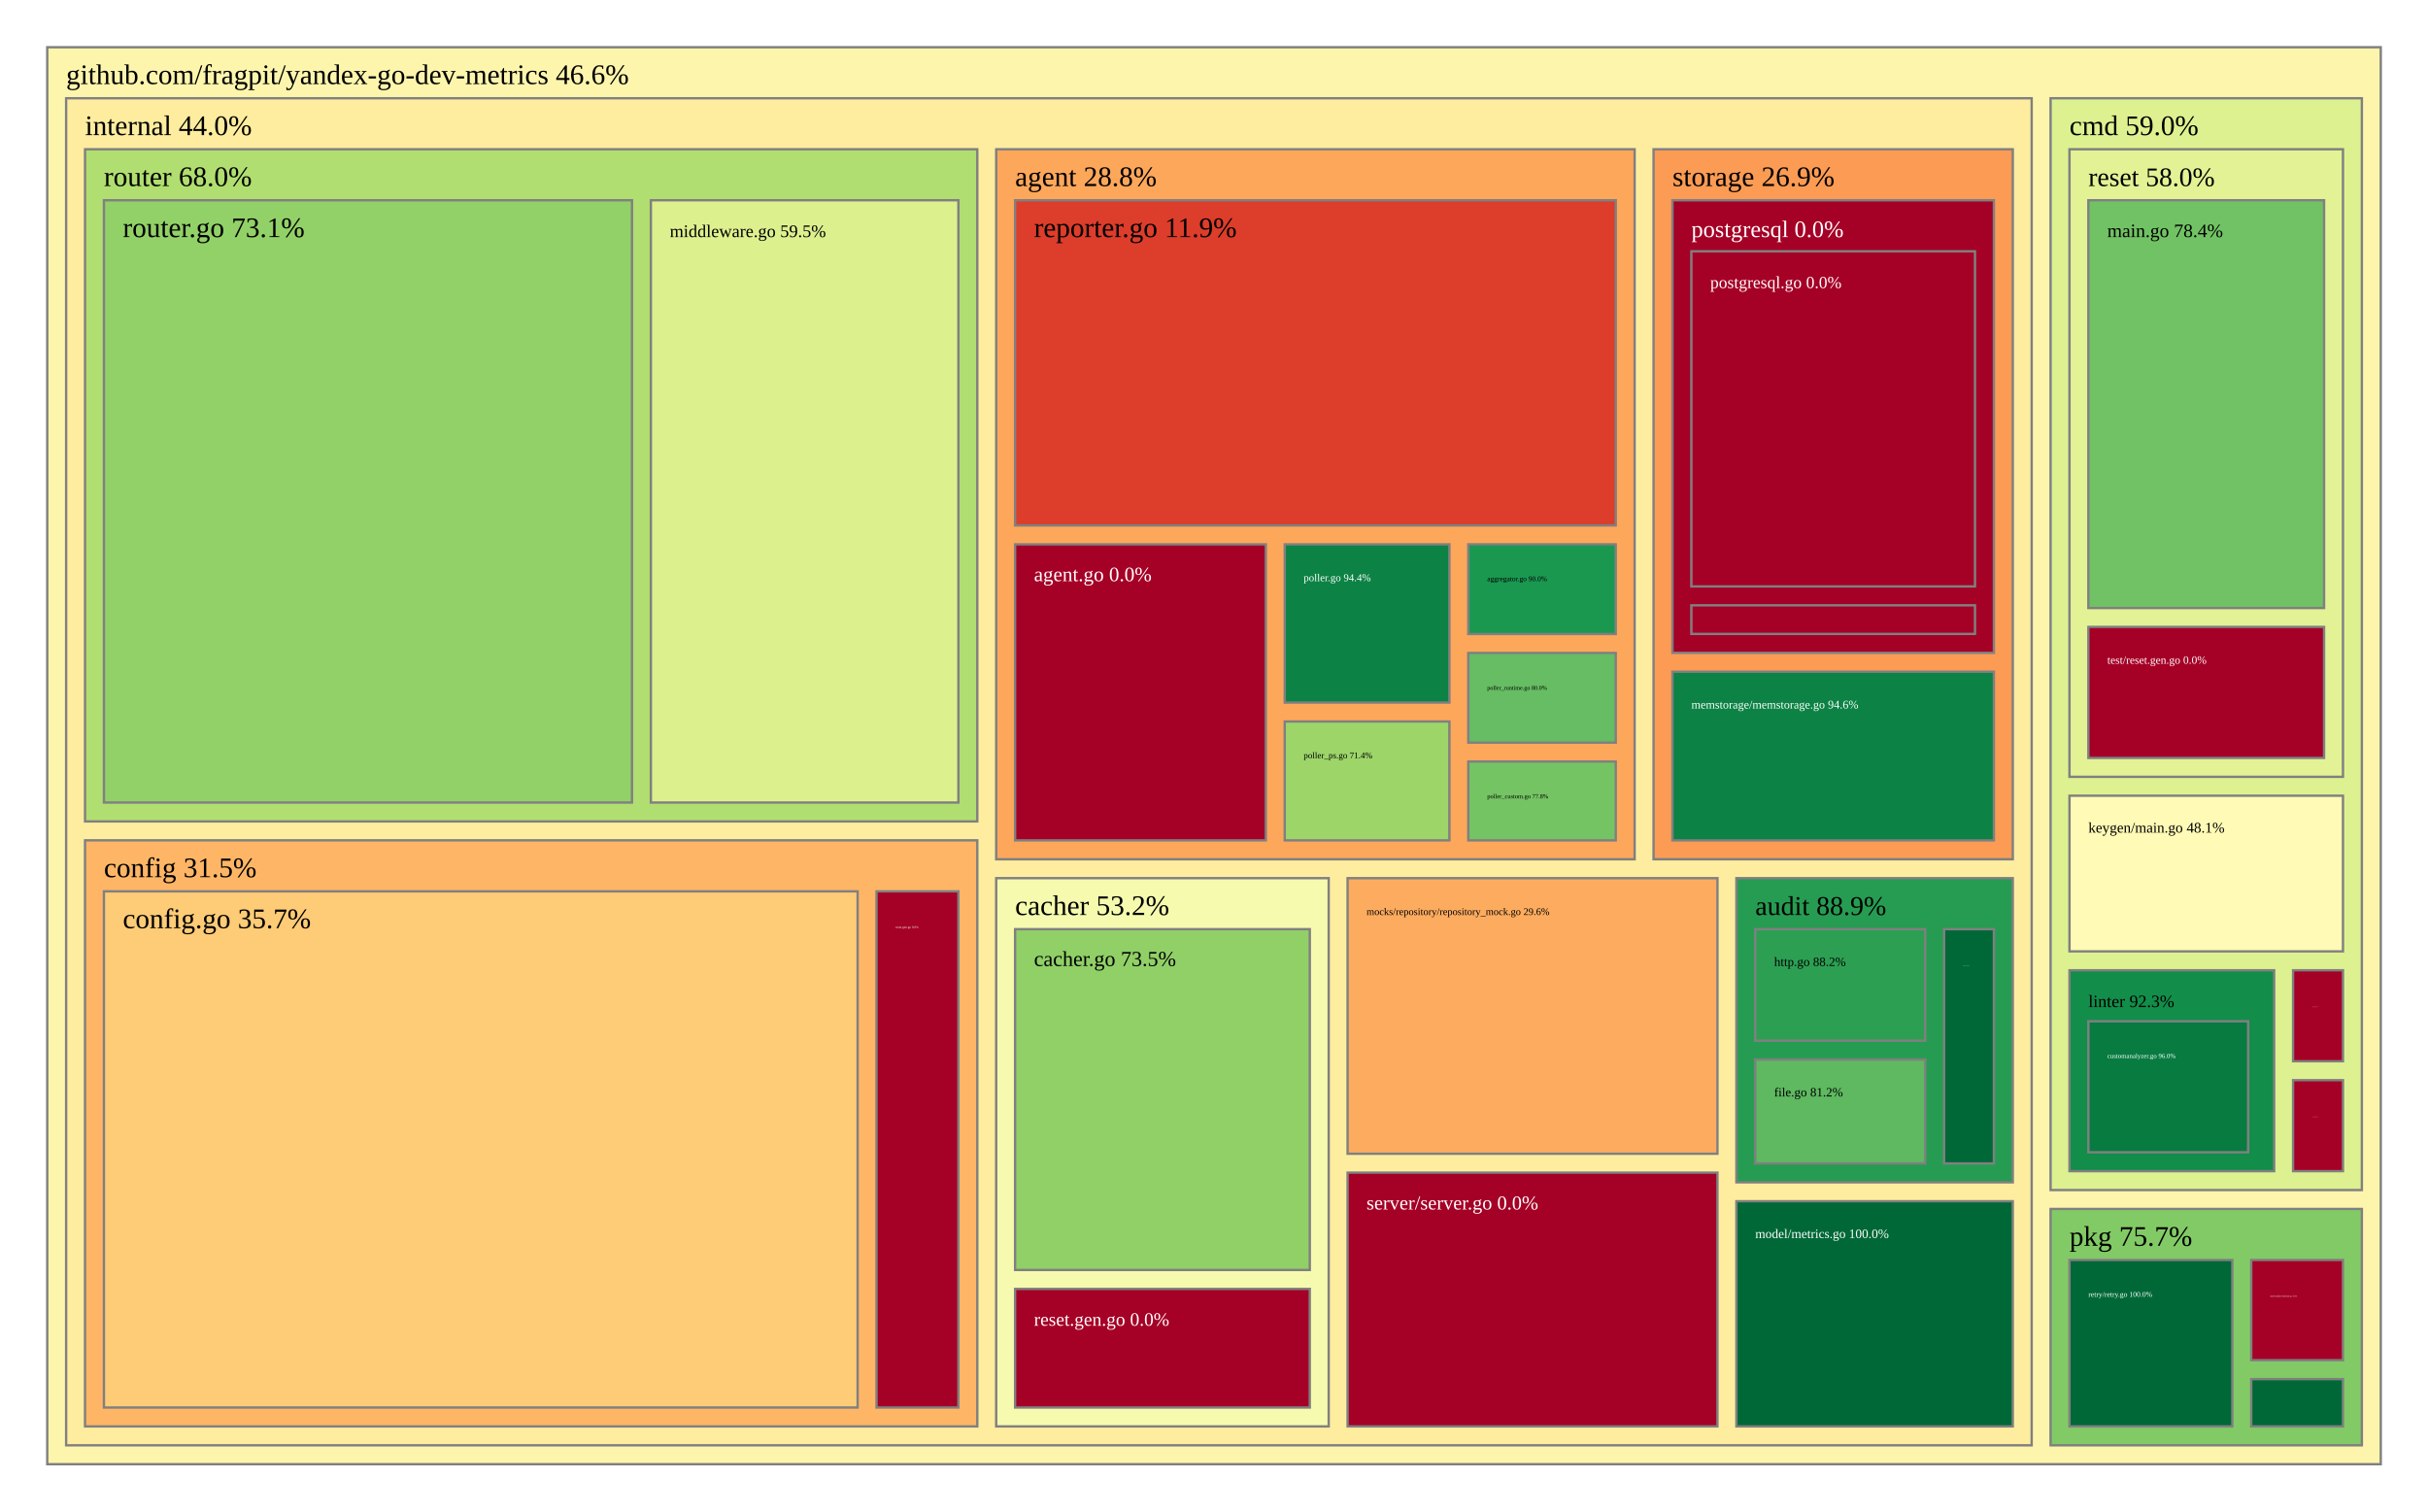
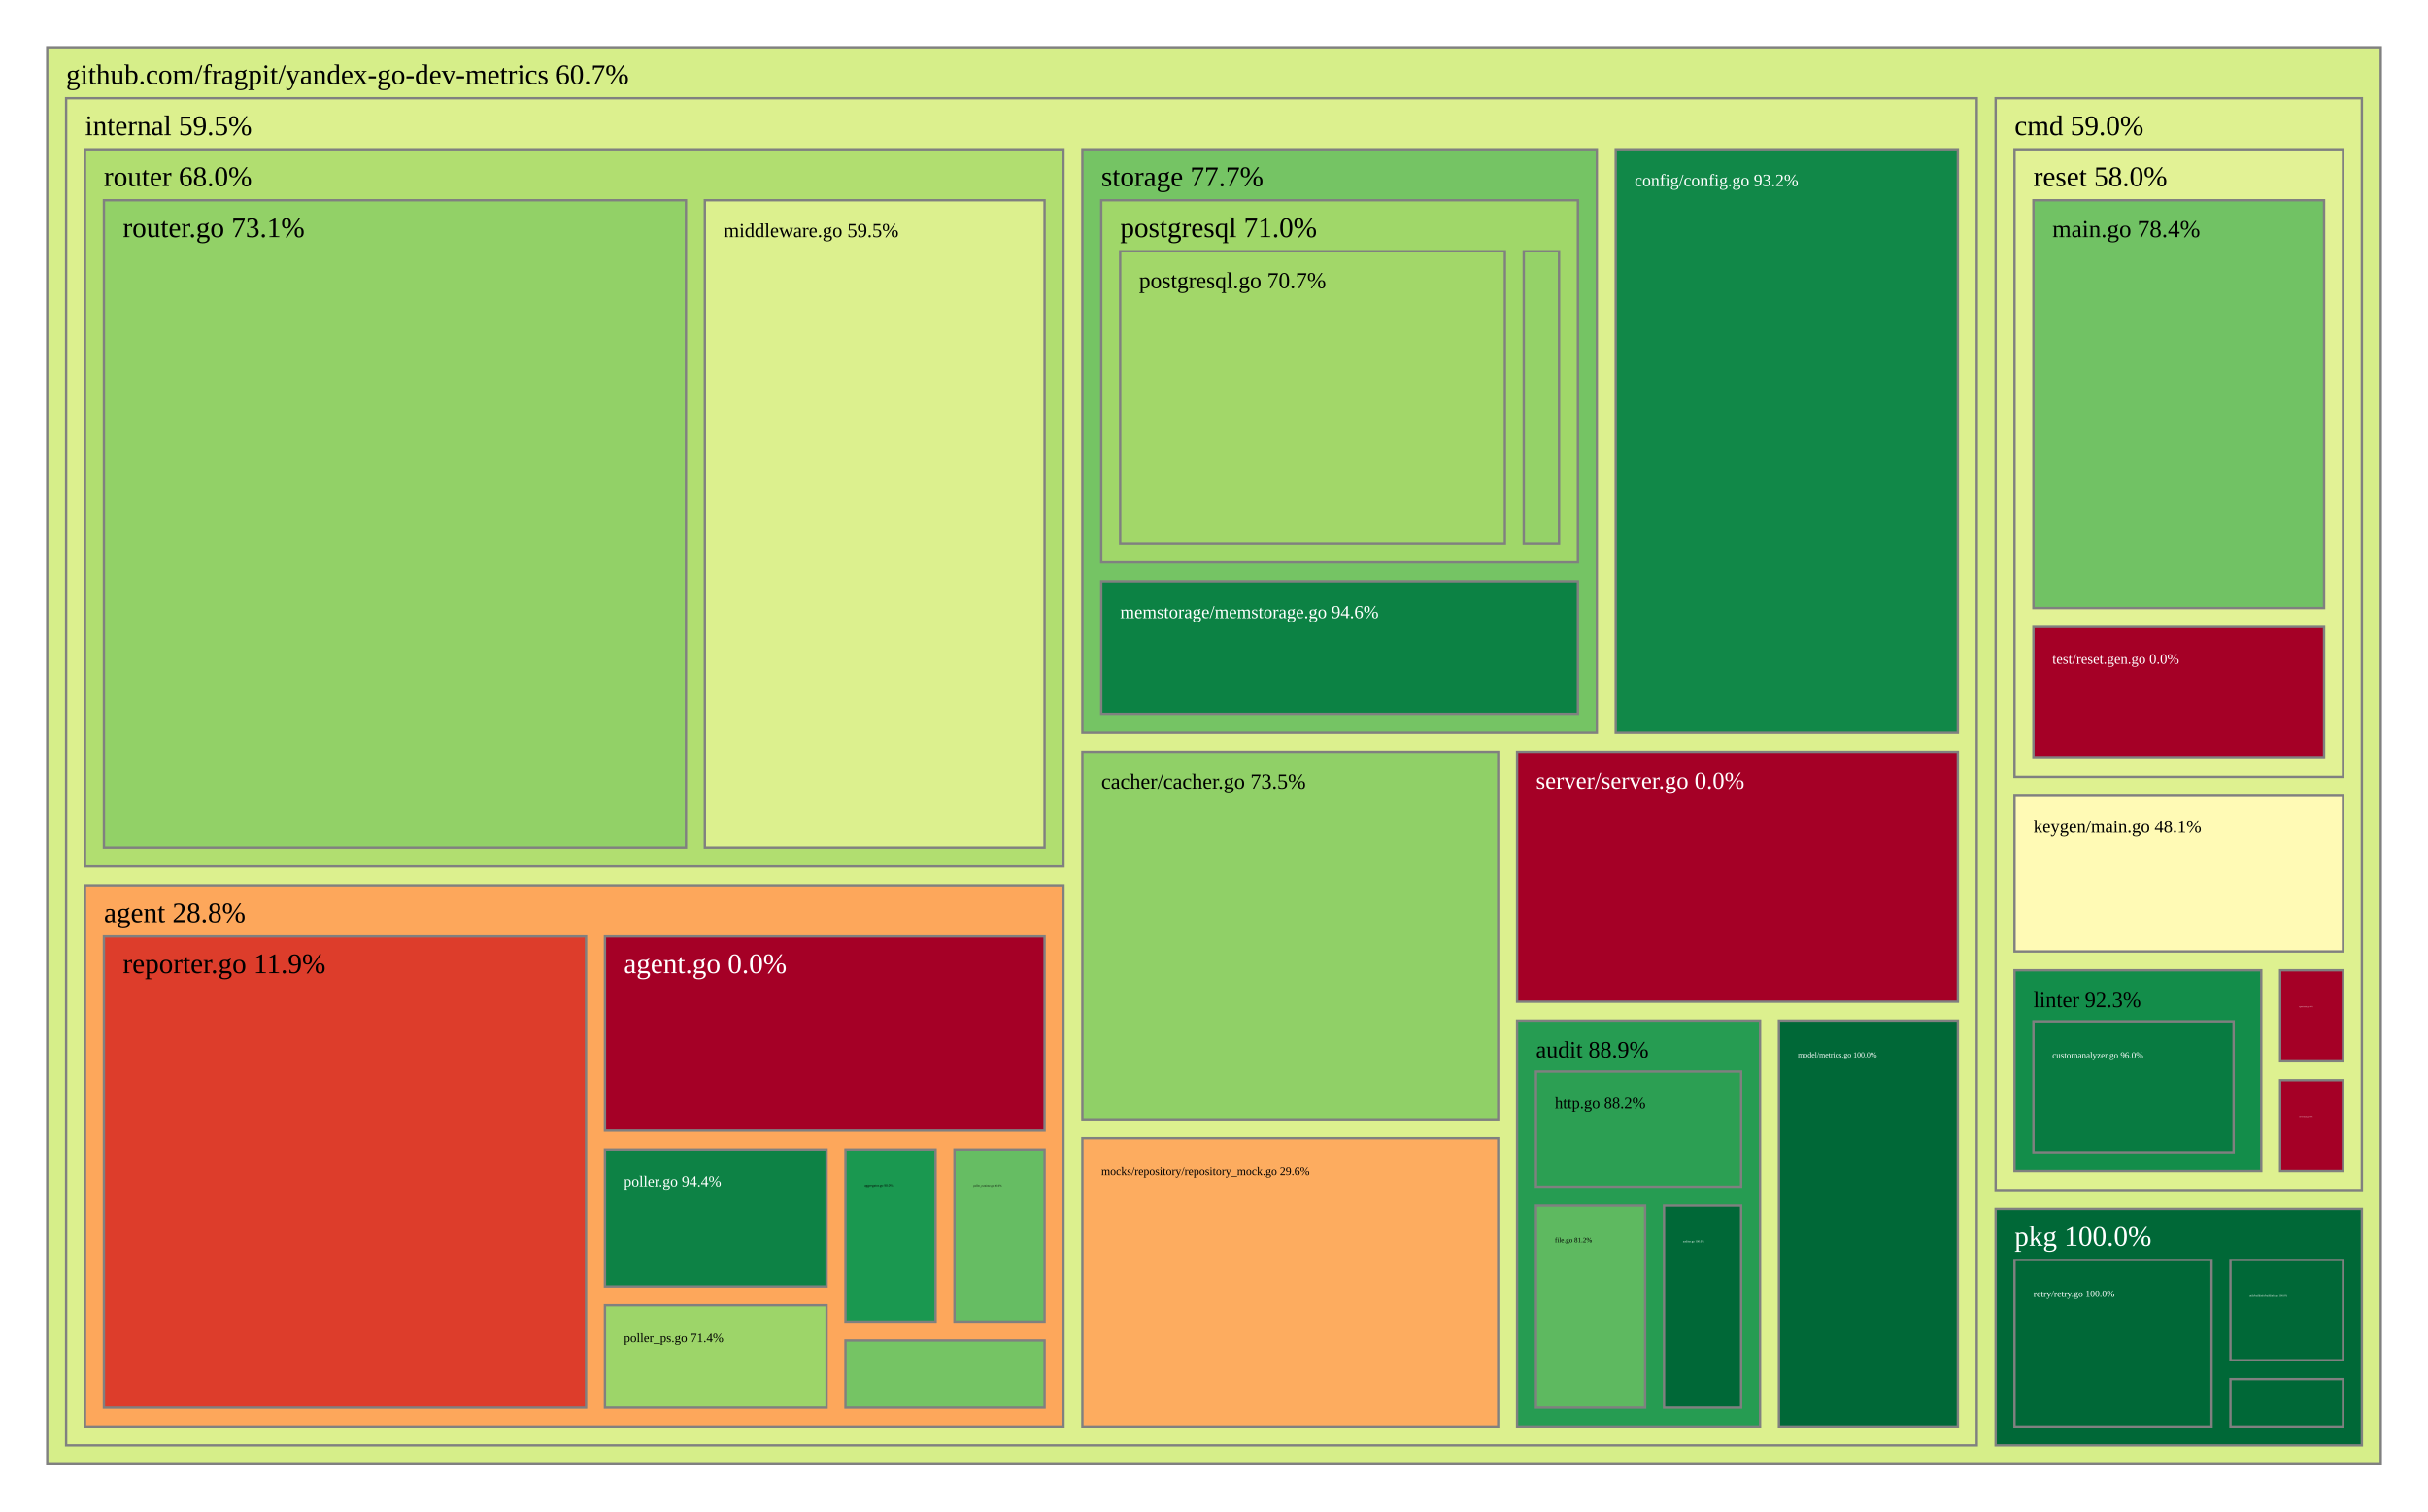
<svg xmlns="http://www.w3.org/2000/svg" viewBox="0 0 1028 640" style="background: white none repeat scroll 0% 0%;">
  <g>
-     <rect x="20" y="20" width="988" height="600" style="fill: rgb(254, 245, 173);opacity:1;fill-opacity:1.00;stroke:rgb(128,128,128);stroke-width:1px;stroke-opacity:1.00;" />
-     <text data-notex="1" text-anchor="start" transform="translate(28,35.6) scale(1)" style="font-family: Open Sans, verdana, arial, sans-serif !important; font-size: 12px; fill: rgb(0, 0, 0); fill-opacity: 1.00; white-space: pre;" data-math="N">github.com/fragpit/yandex-go-dev-metrics 46.6%</text>
+     <rect x="20" y="20" width="988" height="600" style="fill: rgb(214, 238, 137);opacity:1;fill-opacity:1.00;stroke:rgb(128,128,128);stroke-width:1px;stroke-opacity:1.00;" />
+     <text data-notex="1" text-anchor="start" transform="translate(28,35.6) scale(1)" style="font-family: Open Sans, verdana, arial, sans-serif !important; font-size: 12px; fill: rgb(0, 0, 0); fill-opacity: 1.00; white-space: pre;" data-math="N">github.com/fragpit/yandex-go-dev-metrics 60.7%</text>
  </g>
  <g>
-     <rect x="868.202" y="41.6" width="131.798" height="462.315" style="fill: rgb(222, 241, 144);opacity:1;fill-opacity:1.00;stroke:rgb(128,128,128);stroke-width:1px;stroke-opacity:1.00;" />
-     <text data-notex="1" text-anchor="start" transform="translate(876.2017,57.2) scale(1)" style="font-family: Open Sans, verdana, arial, sans-serif !important; font-size: 12px; fill: rgb(0, 0, 0); fill-opacity: 1.00; white-space: pre;" data-math="N">cmd 59.0%</text>
+     <rect x="844.941" y="41.6" width="155.059" height="462.315" style="fill: rgb(222, 241, 144);opacity:1;fill-opacity:1.00;stroke:rgb(128,128,128);stroke-width:1px;stroke-opacity:1.00;" />
+     <text data-notex="1" text-anchor="start" transform="translate(852.9412,57.2) scale(1)" style="font-family: Open Sans, verdana, arial, sans-serif !important; font-size: 12px; fill: rgb(0, 0, 0); fill-opacity: 1.00; white-space: pre;" data-math="N">cmd 59.0%</text>
  </g>
  <g>
-     <rect x="28" y="41.6" width="832.202" height="570.4" style="fill: rgb(254, 237, 159);opacity:1;fill-opacity:1.00;stroke:rgb(128,128,128);stroke-width:1px;stroke-opacity:1.00;" />
-     <text data-notex="1" text-anchor="start" transform="translate(36,57.2) scale(1)" style="font-family: Open Sans, verdana, arial, sans-serif !important; font-size: 12px; fill: rgb(0, 0, 0); fill-opacity: 1.00; white-space: pre;" data-math="N">internal 44.0%</text>
+     <rect x="28" y="41.6" width="808.941" height="570.4" style="fill: rgb(220, 240, 142);opacity:1;fill-opacity:1.00;stroke:rgb(128,128,128);stroke-width:1px;stroke-opacity:1.00;" />
+     <text data-notex="1" text-anchor="start" transform="translate(36,57.2) scale(1)" style="font-family: Open Sans, verdana, arial, sans-serif !important; font-size: 12px; fill: rgb(0, 0, 0); fill-opacity: 1.00; white-space: pre;" data-math="N">internal 59.5%</text>
  </g>
  <g>
-     <rect x="868.202" y="511.915" width="131.798" height="100.085" style="fill: rgb(130, 202, 101);opacity:1;fill-opacity:1.00;stroke:rgb(128,128,128);stroke-width:1px;stroke-opacity:1.00;" />
-     <text data-notex="1" text-anchor="start" transform="translate(876.2017,527.5152) scale(1)" style="font-family: Open Sans, verdana, arial, sans-serif !important; font-size: 12px; fill: rgb(0, 0, 0); fill-opacity: 1.00; white-space: pre;" data-math="N">pkg 75.7%</text>
+     <rect x="844.941" y="511.915" width="155.059" height="100.085" style="fill: rgb(0, 104, 55);opacity:1;fill-opacity:1.00;stroke:rgb(128,128,128);stroke-width:1px;stroke-opacity:1.00;" />
+     <text data-notex="1" text-anchor="start" transform="translate(852.9412,527.5152) scale(1)" style="font-family: Open Sans, verdana, arial, sans-serif !important; font-size: 12px; fill: rgb(255, 255, 255); fill-opacity: 1.00; white-space: pre;" data-math="N">pkg 100.0%</text>
  </g>
  <g>
-     <rect x="970.871" y="410.845" width="21.129" height="38.535" style="fill: rgb(165, 0, 38);opacity:1;fill-opacity:1.00;stroke:rgb(128,128,128);stroke-width:1px;stroke-opacity:1.00;" />
-     <text data-notex="1" text-anchor="start" transform="translate(978.871,426.4449) scale(0.029682)" style="font-family: Open Sans, verdana, arial, sans-serif !important; font-size: 12px; fill: rgb(255, 255, 255); fill-opacity: 1.00; white-space: pre;" data-math="N">agent/main.go 0.0%</text>
+     <rect x="965.398" y="410.845" width="26.602" height="38.535" style="fill: rgb(165, 0, 38);opacity:1;fill-opacity:1.00;stroke:rgb(128,128,128);stroke-width:1px;stroke-opacity:1.00;" />
+     <text data-notex="1" text-anchor="start" transform="translate(973.3979,426.4449) scale(0.061355)" style="font-family: Open Sans, verdana, arial, sans-serif !important; font-size: 12px; fill: rgb(255, 255, 255); fill-opacity: 1.00; white-space: pre;" data-math="N">agent/main.go 0.0%</text>
  </g>
  <g>
-     <rect x="876.202" y="336.936" width="115.798" height="65.909" style="fill: rgb(255, 250, 181);opacity:1;fill-opacity:1.00;stroke:rgb(128,128,128);stroke-width:1px;stroke-opacity:1.00;" />
-     <text data-notex="1" text-anchor="start" transform="translate(884.2017,352.5361) scale(0.519783)" style="font-family: Open Sans, verdana, arial, sans-serif !important; font-size: 12px; fill: rgb(0, 0, 0); fill-opacity: 1.00; white-space: pre;" data-math="N">keygen/main.go 48.1%</text>
+     <rect x="852.941" y="336.936" width="139.059" height="65.909" style="fill: rgb(255, 250, 181);opacity:1;fill-opacity:1.00;stroke:rgb(128,128,128);stroke-width:1px;stroke-opacity:1.00;" />
+     <text data-notex="1" text-anchor="start" transform="translate(860.9412,352.5361) scale(0.640931)" style="font-family: Open Sans, verdana, arial, sans-serif !important; font-size: 12px; fill: rgb(0, 0, 0); fill-opacity: 1.00; white-space: pre;" data-math="N">keygen/main.go 48.1%</text>
  </g>
  <g>
-     <rect x="876.202" y="410.845" width="86.669" height="85.07" style="fill: rgb(19, 141, 74);opacity:1;fill-opacity:1.00;stroke:rgb(128,128,128);stroke-width:1px;stroke-opacity:1.00;" />
-     <text data-notex="1" text-anchor="start" transform="translate(884.2017,426.4449) scale(0.613448)" style="font-family: Open Sans, verdana, arial, sans-serif !important; font-size: 12px; fill: rgb(0, 0, 0); fill-opacity: 1.00; white-space: pre;" data-math="N">linter 92.3%</text>
+     <rect x="852.941" y="410.845" width="104.457" height="85.07" style="fill: rgb(19, 141, 74);opacity:1;fill-opacity:1.00;stroke:rgb(128,128,128);stroke-width:1px;stroke-opacity:1.00;" />
+     <text data-notex="1" text-anchor="start" transform="translate(860.9412,426.4449) scale(0.767854)" style="font-family: Open Sans, verdana, arial, sans-serif !important; font-size: 12px; fill: rgb(0, 0, 0); fill-opacity: 1.00; white-space: pre;" data-math="N">linter 92.3%</text>
  </g>
  <g>
-     <rect x="876.202" y="63.2" width="115.798" height="265.736" style="fill: rgb(226, 242, 149);opacity:1;fill-opacity:1.00;stroke:rgb(128,128,128);stroke-width:1px;stroke-opacity:1.00;" />
-     <text data-notex="1" text-anchor="start" transform="translate(884.2017,78.8) scale(0.945059)" style="font-family: Open Sans, verdana, arial, sans-serif !important; font-size: 12px; fill: rgb(0, 0, 0); fill-opacity: 1.00; white-space: pre;" data-math="N">reset 58.0%</text>
+     <rect x="852.941" y="63.2" width="139.059" height="265.736" style="fill: rgb(226, 242, 149);opacity:1;fill-opacity:1.00;stroke:rgb(128,128,128);stroke-width:1px;stroke-opacity:1.00;" />
+     <text data-notex="1" text-anchor="start" transform="translate(860.9412,78.8) scale(1)" style="font-family: Open Sans, verdana, arial, sans-serif !important; font-size: 12px; fill: rgb(0, 0, 0); fill-opacity: 1.00; white-space: pre;" data-math="N">reset 58.0%</text>
  </g>
  <g>
-     <rect x="970.871" y="457.38" width="21.129" height="38.535" style="fill: rgb(165, 0, 38);opacity:1;fill-opacity:1.00;stroke:rgb(128,128,128);stroke-width:1px;stroke-opacity:1.00;" />
-     <text data-notex="1" text-anchor="start" transform="translate(978.871,472.98) scale(0.02812)" style="font-family: Open Sans, verdana, arial, sans-serif !important; font-size: 12px; fill: rgb(255, 255, 255); fill-opacity: 1.00; white-space: pre;" data-math="N">server/main.go 0.0%</text>
+     <rect x="965.398" y="457.38" width="26.602" height="38.535" style="fill: rgb(165, 0, 38);opacity:1;fill-opacity:1.00;stroke:rgb(128,128,128);stroke-width:1px;stroke-opacity:1.00;" />
+     <text data-notex="1" text-anchor="start" transform="translate(973.3979,472.98) scale(0.058125)" style="font-family: Open Sans, verdana, arial, sans-serif !important; font-size: 12px; fill: rgb(255, 255, 255); fill-opacity: 1.00; white-space: pre;" data-math="N">server/main.go 0.0%</text>
  </g>
  <g>
-     <rect x="421.782" y="63.2" width="270.323" height="300.646" style="fill: rgb(253, 167, 91);opacity:1;fill-opacity:1.00;stroke:rgb(128,128,128);stroke-width:1px;stroke-opacity:1.00;" />
-     <text data-notex="1" text-anchor="start" transform="translate(429.7818,78.8) scale(1)" style="font-family: Open Sans, verdana, arial, sans-serif !important; font-size: 12px; fill: rgb(0, 0, 0); fill-opacity: 1.00; white-space: pre;" data-math="N">agent 28.8%</text>
+     <rect x="36" y="374.851" width="414.27" height="229.149" style="fill: rgb(253, 167, 91);opacity:1;fill-opacity:1.00;stroke:rgb(128,128,128);stroke-width:1px;stroke-opacity:1.00;" />
+     <text data-notex="1" text-anchor="start" transform="translate(44,390.4512) scale(1)" style="font-family: Open Sans, verdana, arial, sans-serif !important; font-size: 12px; fill: rgb(0, 0, 0); fill-opacity: 1.00; white-space: pre;" data-math="N">agent 28.8%</text>
  </g>
  <g>
-     <rect x="735.165" y="371.846" width="117.037" height="128.797" style="fill: rgb(38, 156, 82);opacity:1;fill-opacity:1.00;stroke:rgb(128,128,128);stroke-width:1px;stroke-opacity:1.00;" />
-     <text data-notex="1" text-anchor="start" transform="translate(743.165,387.4458) scale(0.956787)" style="font-family: Open Sans, verdana, arial, sans-serif !important; font-size: 12px; fill: rgb(0, 0, 0); fill-opacity: 1.00; white-space: pre;" data-math="N">audit 88.9%</text>
+     <rect x="642.326" y="432.133" width="102.857" height="171.867" style="fill: rgb(38, 156, 82);opacity:1;fill-opacity:1.00;stroke:rgb(128,128,128);stroke-width:1px;stroke-opacity:1.00;" />
+     <text data-notex="1" text-anchor="start" transform="translate(650.3255,447.7326) scale(0.82251)" style="font-family: Open Sans, verdana, arial, sans-serif !important; font-size: 12px; fill: rgb(0, 0, 0); fill-opacity: 1.00; white-space: pre;" data-math="N">audit 88.9%</text>
  </g>
  <g>
-     <rect x="421.782" y="371.846" width="140.778" height="232.154" style="fill: rgb(245, 250, 174);opacity:1;fill-opacity:1.00;stroke:rgb(128,128,128);stroke-width:1px;stroke-opacity:1.00;" />
-     <text data-notex="1" text-anchor="start" transform="translate(429.7818,387.4458) scale(1)" style="font-family: Open Sans, verdana, arial, sans-serif !important; font-size: 12px; fill: rgb(0, 0, 0); fill-opacity: 1.00; white-space: pre;" data-math="N">cacher 53.2%</text>
+     <rect x="458.27" y="318.293" width="176.055" height="155.706" style="fill: rgb(144, 208, 103);opacity:1;fill-opacity:1.00;stroke:rgb(128,128,128);stroke-width:1px;stroke-opacity:1.00;" />
+     <text data-notex="1" text-anchor="start" transform="translate(466.2704,333.8925) scale(0.757837)" style="font-family: Open Sans, verdana, arial, sans-serif !important; font-size: 12px; fill: rgb(0, 0, 0); fill-opacity: 1.00; white-space: pre;" data-math="N">cacher/cacher.go 73.5%</text>
  </g>
  <g>
-     <rect x="36" y="355.828" width="377.782" height="248.172" style="fill: rgb(254, 182, 102);opacity:1;fill-opacity:1.00;stroke:rgb(128,128,128);stroke-width:1px;stroke-opacity:1.00;" />
-     <text data-notex="1" text-anchor="start" transform="translate(44,371.4276) scale(1)" style="font-family: Open Sans, verdana, arial, sans-serif !important; font-size: 12px; fill: rgb(0, 0, 0); fill-opacity: 1.00; white-space: pre;" data-math="N">config 31.5%</text>
+     <rect x="684.083" y="63.2" width="144.858" height="247.093" style="fill: rgb(17, 136, 72);opacity:1;fill-opacity:1.00;stroke:rgb(128,128,128);stroke-width:1px;stroke-opacity:1.00;" />
+     <text data-notex="1" text-anchor="start" transform="translate(692.0832,78.8) scale(0.610123)" style="font-family: Open Sans, verdana, arial, sans-serif !important; font-size: 12px; fill: rgb(255, 255, 255); fill-opacity: 1.00; white-space: pre;" data-math="N">config/config.go 93.2%</text>
  </g>
  <g>
-     <rect x="570.56" y="371.846" width="156.605" height="116.695" style="fill: rgb(253, 172, 95);opacity:1;fill-opacity:1.00;stroke:rgb(128,128,128);stroke-width:1px;stroke-opacity:1.00;" />
-     <text data-notex="1" text-anchor="start" transform="translate(578.5597,387.4458) scale(0.357229)" style="font-family: Open Sans, verdana, arial, sans-serif !important; font-size: 12px; fill: rgb(0, 0, 0); fill-opacity: 1.00; white-space: pre;" data-math="N">mocks/repository/repository_mock.go 29.6%</text>
+     <rect x="458.27" y="481.998" width="176.055" height="122.002" style="fill: rgb(253, 172, 95);opacity:1;fill-opacity:1.00;stroke:rgb(128,128,128);stroke-width:1px;stroke-opacity:1.00;" />
+     <text data-notex="1" text-anchor="start" transform="translate(466.2704,497.5983) scale(0.406644)" style="font-family: Open Sans, verdana, arial, sans-serif !important; font-size: 12px; fill: rgb(0, 0, 0); fill-opacity: 1.00; white-space: pre;" data-math="N">mocks/repository/repository_mock.go 29.6%</text>
  </g>
  <g>
-     <rect x="735.165" y="508.643" width="117.037" height="95.357" style="fill: rgb(0, 104, 55);opacity:1;fill-opacity:1.00;stroke:rgb(128,128,128);stroke-width:1px;stroke-opacity:1.00;" />
-     <text data-notex="1" text-anchor="start" transform="translate(743.165,524.2425) scale(0.457594)" style="font-family: Open Sans, verdana, arial, sans-serif !important; font-size: 12px; fill: rgb(255, 255, 255); fill-opacity: 1.00; white-space: pre;" data-math="N">model/metrics.go 100.0%</text>
+     <rect x="753.183" y="432.133" width="75.759" height="171.867" style="fill: rgb(0, 104, 55);opacity:1;fill-opacity:1.00;stroke:rgb(128,128,128);stroke-width:1px;stroke-opacity:1.00;" />
+     <text data-notex="1" text-anchor="start" transform="translate(761.1825,447.7326) scale(0.270646)" style="font-family: Open Sans, verdana, arial, sans-serif !important; font-size: 12px; fill: rgb(255, 255, 255); fill-opacity: 1.00; white-space: pre;" data-math="N">model/metrics.go 100.0%</text>
  </g>
  <g>
-     <rect x="36" y="63.2" width="377.782" height="284.628" style="fill: rgb(177, 222, 112);opacity:1;fill-opacity:1.00;stroke:rgb(128,128,128);stroke-width:1px;stroke-opacity:1.00;" />
+     <rect x="36" y="63.2" width="414.27" height="303.651" style="fill: rgb(177, 222, 112);opacity:1;fill-opacity:1.00;stroke:rgb(128,128,128);stroke-width:1px;stroke-opacity:1.00;" />
    <text data-notex="1" text-anchor="start" transform="translate(44,78.8) scale(1)" style="font-family: Open Sans, verdana, arial, sans-serif !important; font-size: 12px; fill: rgb(0, 0, 0); fill-opacity: 1.00; white-space: pre;" data-math="N">router 68.0%</text>
  </g>
  <g>
-     <rect x="570.56" y="496.541" width="156.605" height="107.459" style="fill: rgb(165, 0, 38);opacity:1;fill-opacity:1.00;stroke:rgb(128,128,128);stroke-width:1px;stroke-opacity:1.00;" />
-     <text data-notex="1" text-anchor="start" transform="translate(578.5597,512.1413) scale(0.697447)" style="font-family: Open Sans, verdana, arial, sans-serif !important; font-size: 12px; fill: rgb(255, 255, 255); fill-opacity: 1.00; white-space: pre;" data-math="N">server/server.go 0.0%</text>
+     <rect x="642.326" y="318.293" width="186.616" height="105.84" style="fill: rgb(165, 0, 38);opacity:1;fill-opacity:1.00;stroke:rgb(128,128,128);stroke-width:1px;stroke-opacity:1.00;" />
+     <text data-notex="1" text-anchor="start" transform="translate(650.3255,333.8925) scale(0.846308)" style="font-family: Open Sans, verdana, arial, sans-serif !important; font-size: 12px; fill: rgb(255, 255, 255); fill-opacity: 1.00; white-space: pre;" data-math="N">server/server.go 0.0%</text>
  </g>
  <g>
-     <rect x="700.105" y="63.2" width="152.097" height="300.646" style="fill: rgb(251, 155, 84);opacity:1;fill-opacity:1.00;stroke:rgb(128,128,128);stroke-width:1px;stroke-opacity:1.00;" />
-     <text data-notex="1" text-anchor="start" transform="translate(708.1046,78.8) scale(1)" style="font-family: Open Sans, verdana, arial, sans-serif !important; font-size: 12px; fill: rgb(0, 0, 0); fill-opacity: 1.00; white-space: pre;" data-math="N">storage 26.9%</text>
+     <rect x="458.27" y="63.2" width="217.813" height="247.093" style="fill: rgb(117, 196, 100);opacity:1;fill-opacity:1.00;stroke:rgb(128,128,128);stroke-width:1px;stroke-opacity:1.00;" />
+     <text data-notex="1" text-anchor="start" transform="translate(466.2704,78.8) scale(1)" style="font-family: Open Sans, verdana, arial, sans-serif !important; font-size: 12px; fill: rgb(0, 0, 0); fill-opacity: 1.00; white-space: pre;" data-math="N">storage 77.7%</text>
  </g>
  <g>
-     <rect x="953.157" y="583.97" width="38.843" height="20.03" style="fill: rgb(0, 104, 55);opacity:1;fill-opacity:1.00;stroke:rgb(128,128,128);stroke-width:1px;stroke-opacity:1.00;" />
+     <rect x="944.356" y="583.97" width="47.644" height="20.03" style="fill: rgb(0, 104, 55);opacity:1;fill-opacity:1.00;stroke:rgb(128,128,128);stroke-width:1px;stroke-opacity:1.00;" />
  </g>
  <g>
-     <rect x="876.202" y="533.515" width="68.956" height="70.485" style="fill: rgb(0, 104, 55);opacity:1;fill-opacity:1.00;stroke:rgb(128,128,128);stroke-width:1px;stroke-opacity:1.00;" />
-     <text data-notex="1" text-anchor="start" transform="translate(884.2017,549.1152) scale(0.262677)" style="font-family: Open Sans, verdana, arial, sans-serif !important; font-size: 12px; fill: rgb(255, 255, 255); fill-opacity: 1.00; white-space: pre;" data-math="N">retry/retry.go 100.0%</text>
+     <rect x="852.941" y="533.515" width="83.415" height="70.485" style="fill: rgb(0, 104, 55);opacity:1;fill-opacity:1.00;stroke:rgb(128,128,128);stroke-width:1px;stroke-opacity:1.00;" />
+     <text data-notex="1" text-anchor="start" transform="translate(860.9412,549.1152) scale(0.3344)" style="font-family: Open Sans, verdana, arial, sans-serif !important; font-size: 12px; fill: rgb(255, 255, 255); fill-opacity: 1.00; white-space: pre;" data-math="N">retry/retry.go 100.0%</text>
  </g>
  <g>
-     <rect x="953.157" y="533.515" width="38.843" height="42.455" style="fill: rgb(165, 0, 38);opacity:1;fill-opacity:1.00;stroke:rgb(128,128,128);stroke-width:1px;stroke-opacity:1.00;" />
-     <text data-notex="1" text-anchor="start" transform="translate(961.1574,549.1152) scale(0.072104)" style="font-family: Open Sans, verdana, arial, sans-serif !important; font-size: 12px; fill: rgb(255, 255, 255); fill-opacity: 1.00; white-space: pre;" data-math="N">utils/buildinfo/buildinfo.go 0.0%</text>
+     <rect x="944.356" y="533.515" width="47.644" height="42.455" style="fill: rgb(0, 104, 55);opacity:1;fill-opacity:1.00;stroke:rgb(128,128,128);stroke-width:1px;stroke-opacity:1.00;" />
+     <text data-notex="1" text-anchor="start" transform="translate(952.3561,549.1152) scale(0.094178)" style="font-family: Open Sans, verdana, arial, sans-serif !important; font-size: 12px; fill: rgb(255, 255, 255); fill-opacity: 1.00; white-space: pre;" data-math="N">utils/buildinfo/buildinfo.go 100.0%</text>
  </g>
  <g>
-     <rect x="884.202" y="432.445" width="67.644" height="55.47" style="fill: rgb(8, 123, 65);opacity:1;fill-opacity:1.00;stroke:rgb(128,128,128);stroke-width:1px;stroke-opacity:1.00;" />
-     <text data-notex="1" text-anchor="start" transform="translate(892.2017,448.0449) scale(0.233893)" style="font-family: Open Sans, verdana, arial, sans-serif !important; font-size: 12px; fill: rgb(255, 255, 255); fill-opacity: 1.00; white-space: pre;" data-math="N">customanalyzer.go 96.0%</text>
+     <rect x="860.941" y="432.445" width="84.747" height="55.47" style="fill: rgb(8, 123, 65);opacity:1;fill-opacity:1.00;stroke:rgb(128,128,128);stroke-width:1px;stroke-opacity:1.00;" />
+     <text data-notex="1" text-anchor="start" transform="translate(868.9412,448.0449) scale(0.311354)" style="font-family: Open Sans, verdana, arial, sans-serif !important; font-size: 12px; fill: rgb(255, 255, 255); fill-opacity: 1.00; white-space: pre;" data-math="N">customanalyzer.go 96.0%</text>
  </g>
  <g>
-     <rect x="884.202" y="84.8" width="99.798" height="172.661" style="fill: rgb(113, 194, 100);opacity:1;fill-opacity:1.00;stroke:rgb(128,128,128);stroke-width:1px;stroke-opacity:1.00;" />
-     <text data-notex="1" text-anchor="start" transform="translate(892.2017,100.4) scale(0.671461)" style="font-family: Open Sans, verdana, arial, sans-serif !important; font-size: 12px; fill: rgb(0, 0, 0); fill-opacity: 1.00; white-space: pre;" data-math="N">main.go 78.4%</text>
+     <rect x="860.941" y="84.8" width="123.059" height="172.661" style="fill: rgb(113, 194, 100);opacity:1;fill-opacity:1.00;stroke:rgb(128,128,128);stroke-width:1px;stroke-opacity:1.00;" />
+     <text data-notex="1" text-anchor="start" transform="translate(868.9412,100.4) scale(0.857843)" style="font-family: Open Sans, verdana, arial, sans-serif !important; font-size: 12px; fill: rgb(0, 0, 0); fill-opacity: 1.00; white-space: pre;" data-math="N">main.go 78.4%</text>
  </g>
  <g>
-     <rect x="884.202" y="265.461" width="99.798" height="55.475" style="fill: rgb(165, 0, 38);opacity:1;fill-opacity:1.00;stroke:rgb(128,128,128);stroke-width:1px;stroke-opacity:1.00;" />
-     <text data-notex="1" text-anchor="start" transform="translate(892.2017,281.0607) scale(0.396772)" style="font-family: Open Sans, verdana, arial, sans-serif !important; font-size: 12px; fill: rgb(255, 255, 255); fill-opacity: 1.00; white-space: pre;" data-math="N">test/reset.gen.go 0.0%</text>
+     <rect x="860.941" y="265.461" width="123.059" height="55.475" style="fill: rgb(165, 0, 38);opacity:1;fill-opacity:1.00;stroke:rgb(128,128,128);stroke-width:1px;stroke-opacity:1.00;" />
+     <text data-notex="1" text-anchor="start" transform="translate(868.9412,281.0607) scale(0.506907)" style="font-family: Open Sans, verdana, arial, sans-serif !important; font-size: 12px; fill: rgb(255, 255, 255); fill-opacity: 1.00; white-space: pre;" data-math="N">test/reset.gen.go 0.0%</text>
  </g>
  <g>
-     <rect x="429.782" y="230.496" width="106.159" height="125.349" style="fill: rgb(165, 0, 38);opacity:1;fill-opacity:1.00;stroke:rgb(128,128,128);stroke-width:1px;stroke-opacity:1.00;" />
-     <text data-notex="1" text-anchor="start" transform="translate(437.7818,246.0965) scale(0.722428)" style="font-family: Open Sans, verdana, arial, sans-serif !important; font-size: 12px; fill: rgb(255, 255, 255); fill-opacity: 1.00; white-space: pre;" data-math="N">agent.go 0.0%</text>
+     <rect x="256.123" y="396.451" width="186.147" height="82.322" style="fill: rgb(165, 0, 38);opacity:1;fill-opacity:1.00;stroke:rgb(128,128,128);stroke-width:1px;stroke-opacity:1.00;" />
+     <text data-notex="1" text-anchor="start" transform="translate(264.1235,412.0512) scale(1)" style="font-family: Open Sans, verdana, arial, sans-serif !important; font-size: 12px; fill: rgb(255, 255, 255); fill-opacity: 1.00; white-space: pre;" data-math="N">agent.go 0.0%</text>
  </g>
  <g>
-     <rect x="621.666" y="230.496" width="62.439" height="37.983" style="fill: rgb(26, 152, 80);opacity:1;fill-opacity:1.00;stroke:rgb(128,128,128);stroke-width:1px;stroke-opacity:1.00;" />
-     <text data-notex="1" text-anchor="start" transform="translate(629.6661,246.0965) scale(0.254597)" style="font-family: Open Sans, verdana, arial, sans-serif !important; font-size: 12px; fill: rgb(0, 0, 0); fill-opacity: 1.00; white-space: pre;" data-math="N">aggregator.go 90.0%</text>
+     <rect x="357.971" y="486.773" width="38.15" height="72.846" style="fill: rgb(26, 152, 80);opacity:1;fill-opacity:1.00;stroke:rgb(128,128,128);stroke-width:1px;stroke-opacity:1.00;" />
+     <text data-notex="1" text-anchor="start" transform="translate(365.971,502.3734) scale(0.121435)" style="font-family: Open Sans, verdana, arial, sans-serif !important; font-size: 12px; fill: rgb(0, 0, 0); fill-opacity: 1.00; white-space: pre;" data-math="N">aggregator.go 90.0%</text>
  </g>
  <g>
-     <rect x="543.941" y="230.496" width="69.725" height="67.009" style="fill: rgb(13, 130, 69);opacity:1;fill-opacity:1.00;stroke:rgb(128,128,128);stroke-width:1px;stroke-opacity:1.00;" />
-     <text data-notex="1" text-anchor="start" transform="translate(551.9408,246.0965) scale(0.373092)" style="font-family: Open Sans, verdana, arial, sans-serif !important; font-size: 12px; fill: rgb(255, 255, 255); fill-opacity: 1.00; white-space: pre;" data-math="N">poller.go 94.4%</text>
+     <rect x="256.123" y="486.773" width="93.848" height="57.94" style="fill: rgb(13, 130, 69);opacity:1;fill-opacity:1.00;stroke:rgb(128,128,128);stroke-width:1px;stroke-opacity:1.00;" />
+     <text data-notex="1" text-anchor="start" transform="translate(264.1235,502.3734) scale(0.540608)" style="font-family: Open Sans, verdana, arial, sans-serif !important; font-size: 12px; fill: rgb(255, 255, 255); fill-opacity: 1.00; white-space: pre;" data-math="N">poller.go 94.4%</text>
  </g>
  <g>
-     <rect x="621.666" y="322.462" width="62.439" height="33.384" style="fill: rgb(117, 196, 100);opacity:1;fill-opacity:1.00;stroke:rgb(128,128,128);stroke-width:1px;stroke-opacity:1.00;" />
-     <text data-notex="1" text-anchor="start" transform="translate(629.6661,338.0615) scale(0.219879)" style="font-family: Open Sans, verdana, arial, sans-serif !important; font-size: 12px; fill: rgb(0, 0, 0); fill-opacity: 1.00; white-space: pre;" data-math="N">poller_custom.go 77.8%</text>
+     <rect x="357.971" y="567.619" width="84.299" height="28.381" style="fill: rgb(117, 196, 100);opacity:1;fill-opacity:1.00;stroke:rgb(128,128,128);stroke-width:1px;stroke-opacity:1.00;" />
  </g>
  <g>
-     <rect x="543.941" y="305.505" width="69.725" height="50.34" style="fill: rgb(157, 213, 105);opacity:1;fill-opacity:1.00;stroke:rgb(128,128,128);stroke-width:1px;stroke-opacity:1.00;" />
-     <text data-notex="1" text-anchor="start" transform="translate(551.9408,321.1055) scale(0.31091)" style="font-family: Open Sans, verdana, arial, sans-serif !important; font-size: 12px; fill: rgb(0, 0, 0); fill-opacity: 1.00; white-space: pre;" data-math="N">poller_ps.go 71.4%</text>
+     <rect x="256.123" y="552.713" width="93.848" height="43.287" style="fill: rgb(157, 213, 105);opacity:1;fill-opacity:1.00;stroke:rgb(128,128,128);stroke-width:1px;stroke-opacity:1.00;" />
+     <text data-notex="1" text-anchor="start" transform="translate(264.1235,568.3134) scale(0.450507)" style="font-family: Open Sans, verdana, arial, sans-serif !important; font-size: 12px; fill: rgb(0, 0, 0); fill-opacity: 1.00; white-space: pre;" data-math="N">poller_ps.go 71.4%</text>
  </g>
  <g>
-     <rect x="621.666" y="276.479" width="62.439" height="37.983" style="fill: rgb(102, 189, 99);opacity:1;fill-opacity:1.00;stroke:rgb(128,128,128);stroke-width:1px;stroke-opacity:1.00;" />
-     <text data-notex="1" text-anchor="start" transform="translate(629.6661,292.079) scale(0.210319)" style="font-family: Open Sans, verdana, arial, sans-serif !important; font-size: 12px; fill: rgb(0, 0, 0); fill-opacity: 1.00; white-space: pre;" data-math="N">poller_runtime.go 80.0%</text>
+     <rect x="404.121" y="486.773" width="38.15" height="72.846" style="fill: rgb(102, 189, 99);opacity:1;fill-opacity:1.00;stroke:rgb(128,128,128);stroke-width:1px;stroke-opacity:1.00;" />
+     <text data-notex="1" text-anchor="start" transform="translate(412.1207,502.3734) scale(0.100316)" style="font-family: Open Sans, verdana, arial, sans-serif !important; font-size: 12px; fill: rgb(0, 0, 0); fill-opacity: 1.00; white-space: pre;" data-math="N">poller_runtime.go 80.0%</text>
  </g>
  <g>
-     <rect x="429.782" y="84.8" width="254.323" height="137.696" style="fill: rgb(221, 61, 43);opacity:1;fill-opacity:1.00;stroke:rgb(128,128,128);stroke-width:1px;stroke-opacity:1.00;" />
-     <text data-notex="1" text-anchor="start" transform="translate(437.7818,100.4) scale(1)" style="font-family: Open Sans, verdana, arial, sans-serif !important; font-size: 12px; fill: rgb(0, 0, 0); fill-opacity: 1.00; white-space: pre;" data-math="N">reporter.go 11.9%</text>
+     <rect x="44" y="396.451" width="204.123" height="199.549" style="fill: rgb(221, 61, 43);opacity:1;fill-opacity:1.00;stroke:rgb(128,128,128);stroke-width:1px;stroke-opacity:1.00;" />
+     <text data-notex="1" text-anchor="start" transform="translate(52,412.0512) scale(1)" style="font-family: Open Sans, verdana, arial, sans-serif !important; font-size: 12px; fill: rgb(0, 0, 0); fill-opacity: 1.00; white-space: pre;" data-math="N">reporter.go 11.9%</text>
  </g>
  <g>
-     <rect x="823.125" y="393.446" width="21.076" height="99.197" style="fill: rgb(0, 104, 55);opacity:1;fill-opacity:1.00;stroke:rgb(128,128,128);stroke-width:1px;stroke-opacity:1.00;" />
-     <text data-notex="1" text-anchor="start" transform="translate(831.1253,409.0458) scale(0.031106)" style="font-family: Open Sans, verdana, arial, sans-serif !important; font-size: 12px; fill: rgb(255, 255, 255); fill-opacity: 1.00; white-space: pre;" data-math="N">auditor.go 100.0%</text>
+     <rect x="704.53" y="510.5" width="32.653" height="85.5" style="fill: rgb(0, 104, 55);opacity:1;fill-opacity:1.00;stroke:rgb(128,128,128);stroke-width:1px;stroke-opacity:1.00;" />
+     <text data-notex="1" text-anchor="start" transform="translate(712.5295,526.1003) scale(0.10204)" style="font-family: Open Sans, verdana, arial, sans-serif !important; font-size: 12px; fill: rgb(255, 255, 255); fill-opacity: 1.00; white-space: pre;" data-math="N">auditor.go 100.0%</text>
  </g>
  <g>
-     <rect x="743.165" y="448.668" width="71.96" height="43.974" style="fill: rgb(94, 185, 96);opacity:1;fill-opacity:1.00;stroke:rgb(128,128,128);stroke-width:1px;stroke-opacity:1.00;" />
-     <text data-notex="1" text-anchor="start" transform="translate(751.165,464.2683) scale(0.4484)" style="font-family: Open Sans, verdana, arial, sans-serif !important; font-size: 12px; fill: rgb(0, 0, 0); fill-opacity: 1.00; white-space: pre;" data-math="N">file.go 81.2%</text>
+     <rect x="650.326" y="510.5" width="46.204" height="85.5" style="fill: rgb(94, 185, 96);opacity:1;fill-opacity:1.00;stroke:rgb(128,128,128);stroke-width:1px;stroke-opacity:1.00;" />
+     <text data-notex="1" text-anchor="start" transform="translate(658.3255,526.1003) scale(0.242019)" style="font-family: Open Sans, verdana, arial, sans-serif !important; font-size: 12px; fill: rgb(0, 0, 0); fill-opacity: 1.00; white-space: pre;" data-math="N">file.go 81.2%</text>
  </g>
  <g>
-     <rect x="743.165" y="393.446" width="71.96" height="47.223" style="fill: rgb(44, 159, 83);opacity:1;fill-opacity:1.00;stroke:rgb(128,128,128);stroke-width:1px;stroke-opacity:1.00;" />
-     <text data-notex="1" text-anchor="start" transform="translate(751.165,409.0458) scale(0.4484)" style="font-family: Open Sans, verdana, arial, sans-serif !important; font-size: 12px; fill: rgb(0, 0, 0); fill-opacity: 1.00; white-space: pre;" data-math="N">http.go 88.2%</text>
+     <rect x="650.326" y="453.733" width="86.857" height="48.768" style="fill: rgb(44, 159, 83);opacity:1;fill-opacity:1.00;stroke:rgb(128,128,128);stroke-width:1px;stroke-opacity:1.00;" />
+     <text data-notex="1" text-anchor="start" transform="translate(658.3255,469.3326) scale(0.567765)" style="font-family: Open Sans, verdana, arial, sans-serif !important; font-size: 12px; fill: rgb(0, 0, 0); fill-opacity: 1.00; white-space: pre;" data-math="N">http.go 88.2%</text>
  </g>
  <g>
-     <rect x="429.782" y="393.446" width="124.778" height="144.316" style="fill: rgb(144, 208, 103);opacity:1;fill-opacity:1.00;stroke:rgb(128,128,128);stroke-width:1px;stroke-opacity:1.00;" />
-     <text data-notex="1" text-anchor="start" transform="translate(437.7818,409.0458) scale(0.755402)" style="font-family: Open Sans, verdana, arial, sans-serif !important; font-size: 12px; fill: rgb(0, 0, 0); fill-opacity: 1.00; white-space: pre;" data-math="N">cacher.go 73.5%</text>
+     <rect x="298.432" y="84.8" width="143.838" height="274.051" style="fill: rgb(220, 240, 142);opacity:1;fill-opacity:1.00;stroke:rgb(128,128,128);stroke-width:1px;stroke-opacity:1.00;" />
+     <text data-notex="1" text-anchor="start" transform="translate(306.432,100.4) scale(0.700869)" style="font-family: Open Sans, verdana, arial, sans-serif !important; font-size: 12px; fill: rgb(0, 0, 0); fill-opacity: 1.00; white-space: pre;" data-math="N">middleware.go 59.5%</text>
  </g>
  <g>
-     <rect x="429.782" y="545.762" width="124.778" height="50.238" style="fill: rgb(165, 0, 38);opacity:1;fill-opacity:1.00;stroke:rgb(128,128,128);stroke-width:1px;stroke-opacity:1.00;" />
-     <text data-notex="1" text-anchor="start" transform="translate(437.7818,561.3616) scale(0.666531)" style="font-family: Open Sans, verdana, arial, sans-serif !important; font-size: 12px; fill: rgb(255, 255, 255); fill-opacity: 1.00; white-space: pre;" data-math="N">reset.gen.go 0.0%</text>
-   </g>
-   <g>
-     <rect x="44" y="377.428" width="319.115" height="218.572" style="fill: rgb(254, 203, 118);opacity:1;fill-opacity:1.00;stroke:rgb(128,128,128);stroke-width:1px;stroke-opacity:1.00;" />
-     <text data-notex="1" text-anchor="start" transform="translate(52,393.0276) scale(1)" style="font-family: Open Sans, verdana, arial, sans-serif !important; font-size: 12px; fill: rgb(0, 0, 0); fill-opacity: 1.00; white-space: pre;" data-math="N">config.go 35.7%</text>
-   </g>
-   <g>
-     <rect x="371.115" y="377.428" width="34.667" height="218.572" style="fill: rgb(165, 0, 38);opacity:1;fill-opacity:1.00;stroke:rgb(128,128,128);stroke-width:1px;stroke-opacity:1.00;" />
-     <text data-notex="1" text-anchor="start" transform="translate(379.1147,393.0276) scale(0.114382)" style="font-family: Open Sans, verdana, arial, sans-serif !important; font-size: 12px; fill: rgb(255, 255, 255); fill-opacity: 1.00; white-space: pre;" data-math="N">reset.gen.go 0.0%</text>
-   </g>
-   <g>
-     <rect x="275.581" y="84.8" width="130.201" height="255.028" style="fill: rgb(220, 240, 142);opacity:1;fill-opacity:1.00;stroke:rgb(128,128,128);stroke-width:1px;stroke-opacity:1.00;" />
-     <text data-notex="1" text-anchor="start" transform="translate(283.5805,100.4) scale(0.626104)" style="font-family: Open Sans, verdana, arial, sans-serif !important; font-size: 12px; fill: rgb(0, 0, 0); fill-opacity: 1.00; white-space: pre;" data-math="N">middleware.go 59.5%</text>
-   </g>
-   <g>
-     <rect x="44" y="84.8" width="223.581" height="255.028" style="fill: rgb(146, 209, 103);opacity:1;fill-opacity:1.00;stroke:rgb(128,128,128);stroke-width:1px;stroke-opacity:1.00;" />
+     <rect x="44" y="84.8" width="246.432" height="274.051" style="fill: rgb(146, 209, 103);opacity:1;fill-opacity:1.00;stroke:rgb(128,128,128);stroke-width:1px;stroke-opacity:1.00;" />
    <text data-notex="1" text-anchor="start" transform="translate(52,100.4) scale(1)" style="font-family: Open Sans, verdana, arial, sans-serif !important; font-size: 12px; fill: rgb(0, 0, 0); fill-opacity: 1.00; white-space: pre;" data-math="N">router.go 73.1%</text>
  </g>
  <g>
-     <rect x="708.105" y="284.425" width="136.097" height="71.421" style="fill: rgb(12, 130, 68);opacity:1;fill-opacity:1.00;stroke:rgb(128,128,128);stroke-width:1px;stroke-opacity:1.00;" />
-     <text data-notex="1" text-anchor="start" transform="translate(716.1046,300.0251) scale(0.417004)" style="font-family: Open Sans, verdana, arial, sans-serif !important; font-size: 12px; fill: rgb(255, 255, 255); fill-opacity: 1.00; white-space: pre;" data-math="N">memstorage/memstorage.go 94.6%</text>
+     <rect x="466.27" y="246.114" width="201.813" height="56.179" style="fill: rgb(12, 130, 68);opacity:1;fill-opacity:1.00;stroke:rgb(128,128,128);stroke-width:1px;stroke-opacity:1.00;" />
+     <text data-notex="1" text-anchor="start" transform="translate(474.2704,261.7139) scale(0.645184)" style="font-family: Open Sans, verdana, arial, sans-serif !important; font-size: 12px; fill: rgb(255, 255, 255); fill-opacity: 1.00; white-space: pre;" data-math="N">memstorage/memstorage.go 94.6%</text>
  </g>
  <g>
-     <rect x="708.105" y="84.8" width="136.097" height="191.625" style="fill: rgb(165, 0, 38);opacity:1;fill-opacity:1.00;stroke:rgb(128,128,128);stroke-width:1px;stroke-opacity:1.00;" />
-     <text data-notex="1" text-anchor="start" transform="translate(716.1046,100.4) scale(0.834008)" style="font-family: Open Sans, verdana, arial, sans-serif !important; font-size: 12px; fill: rgb(255, 255, 255); fill-opacity: 1.00; white-space: pre;" data-math="N">postgresql 0.0%</text>
+     <rect x="466.27" y="84.8" width="201.813" height="153.314" style="fill: rgb(160, 215, 105);opacity:1;fill-opacity:1.00;stroke:rgb(128,128,128);stroke-width:1px;stroke-opacity:1.00;" />
+     <text data-notex="1" text-anchor="start" transform="translate(474.2704,100.4) scale(1)" style="font-family: Open Sans, verdana, arial, sans-serif !important; font-size: 12px; fill: rgb(0, 0, 0); fill-opacity: 1.00; white-space: pre;" data-math="N">postgresql 71.0%</text>
  </g>
  <g>
-     <rect x="716.105" y="256.315" width="120.097" height="12.11" style="fill: rgb(165, 0, 38);opacity:1;fill-opacity:1.00;stroke:rgb(128,128,128);stroke-width:1px;stroke-opacity:1.00;" />
+     <rect x="645.159" y="106.4" width="14.924" height="123.714" style="fill: rgb(149, 210, 104);opacity:1;fill-opacity:1.00;stroke:rgb(128,128,128);stroke-width:1px;stroke-opacity:1.00;" />
  </g>
  <g>
-     <rect x="716.105" y="106.4" width="120.097" height="141.915" style="fill: rgb(165, 0, 38);opacity:1;fill-opacity:1.00;stroke:rgb(128,128,128);stroke-width:1px;stroke-opacity:1.00;" />
-     <text data-notex="1" text-anchor="start" transform="translate(724.1046,122) scale(0.602414)" style="font-family: Open Sans, verdana, arial, sans-serif !important; font-size: 12px; fill: rgb(255, 255, 255); fill-opacity: 1.00; white-space: pre;" data-math="N">postgresql.go 0.0%</text>
+     <rect x="474.27" y="106.4" width="162.889" height="123.714" style="fill: rgb(162, 215, 105);opacity:1;fill-opacity:1.00;stroke:rgb(128,128,128);stroke-width:1px;stroke-opacity:1.00;" />
+     <text data-notex="1" text-anchor="start" transform="translate(482.2704,122) scale(0.805311)" style="font-family: Open Sans, verdana, arial, sans-serif !important; font-size: 12px; fill: rgb(0, 0, 0); fill-opacity: 1.00; white-space: pre;" data-math="N">postgresql.go 70.7%</text>
  </g>
</svg>
